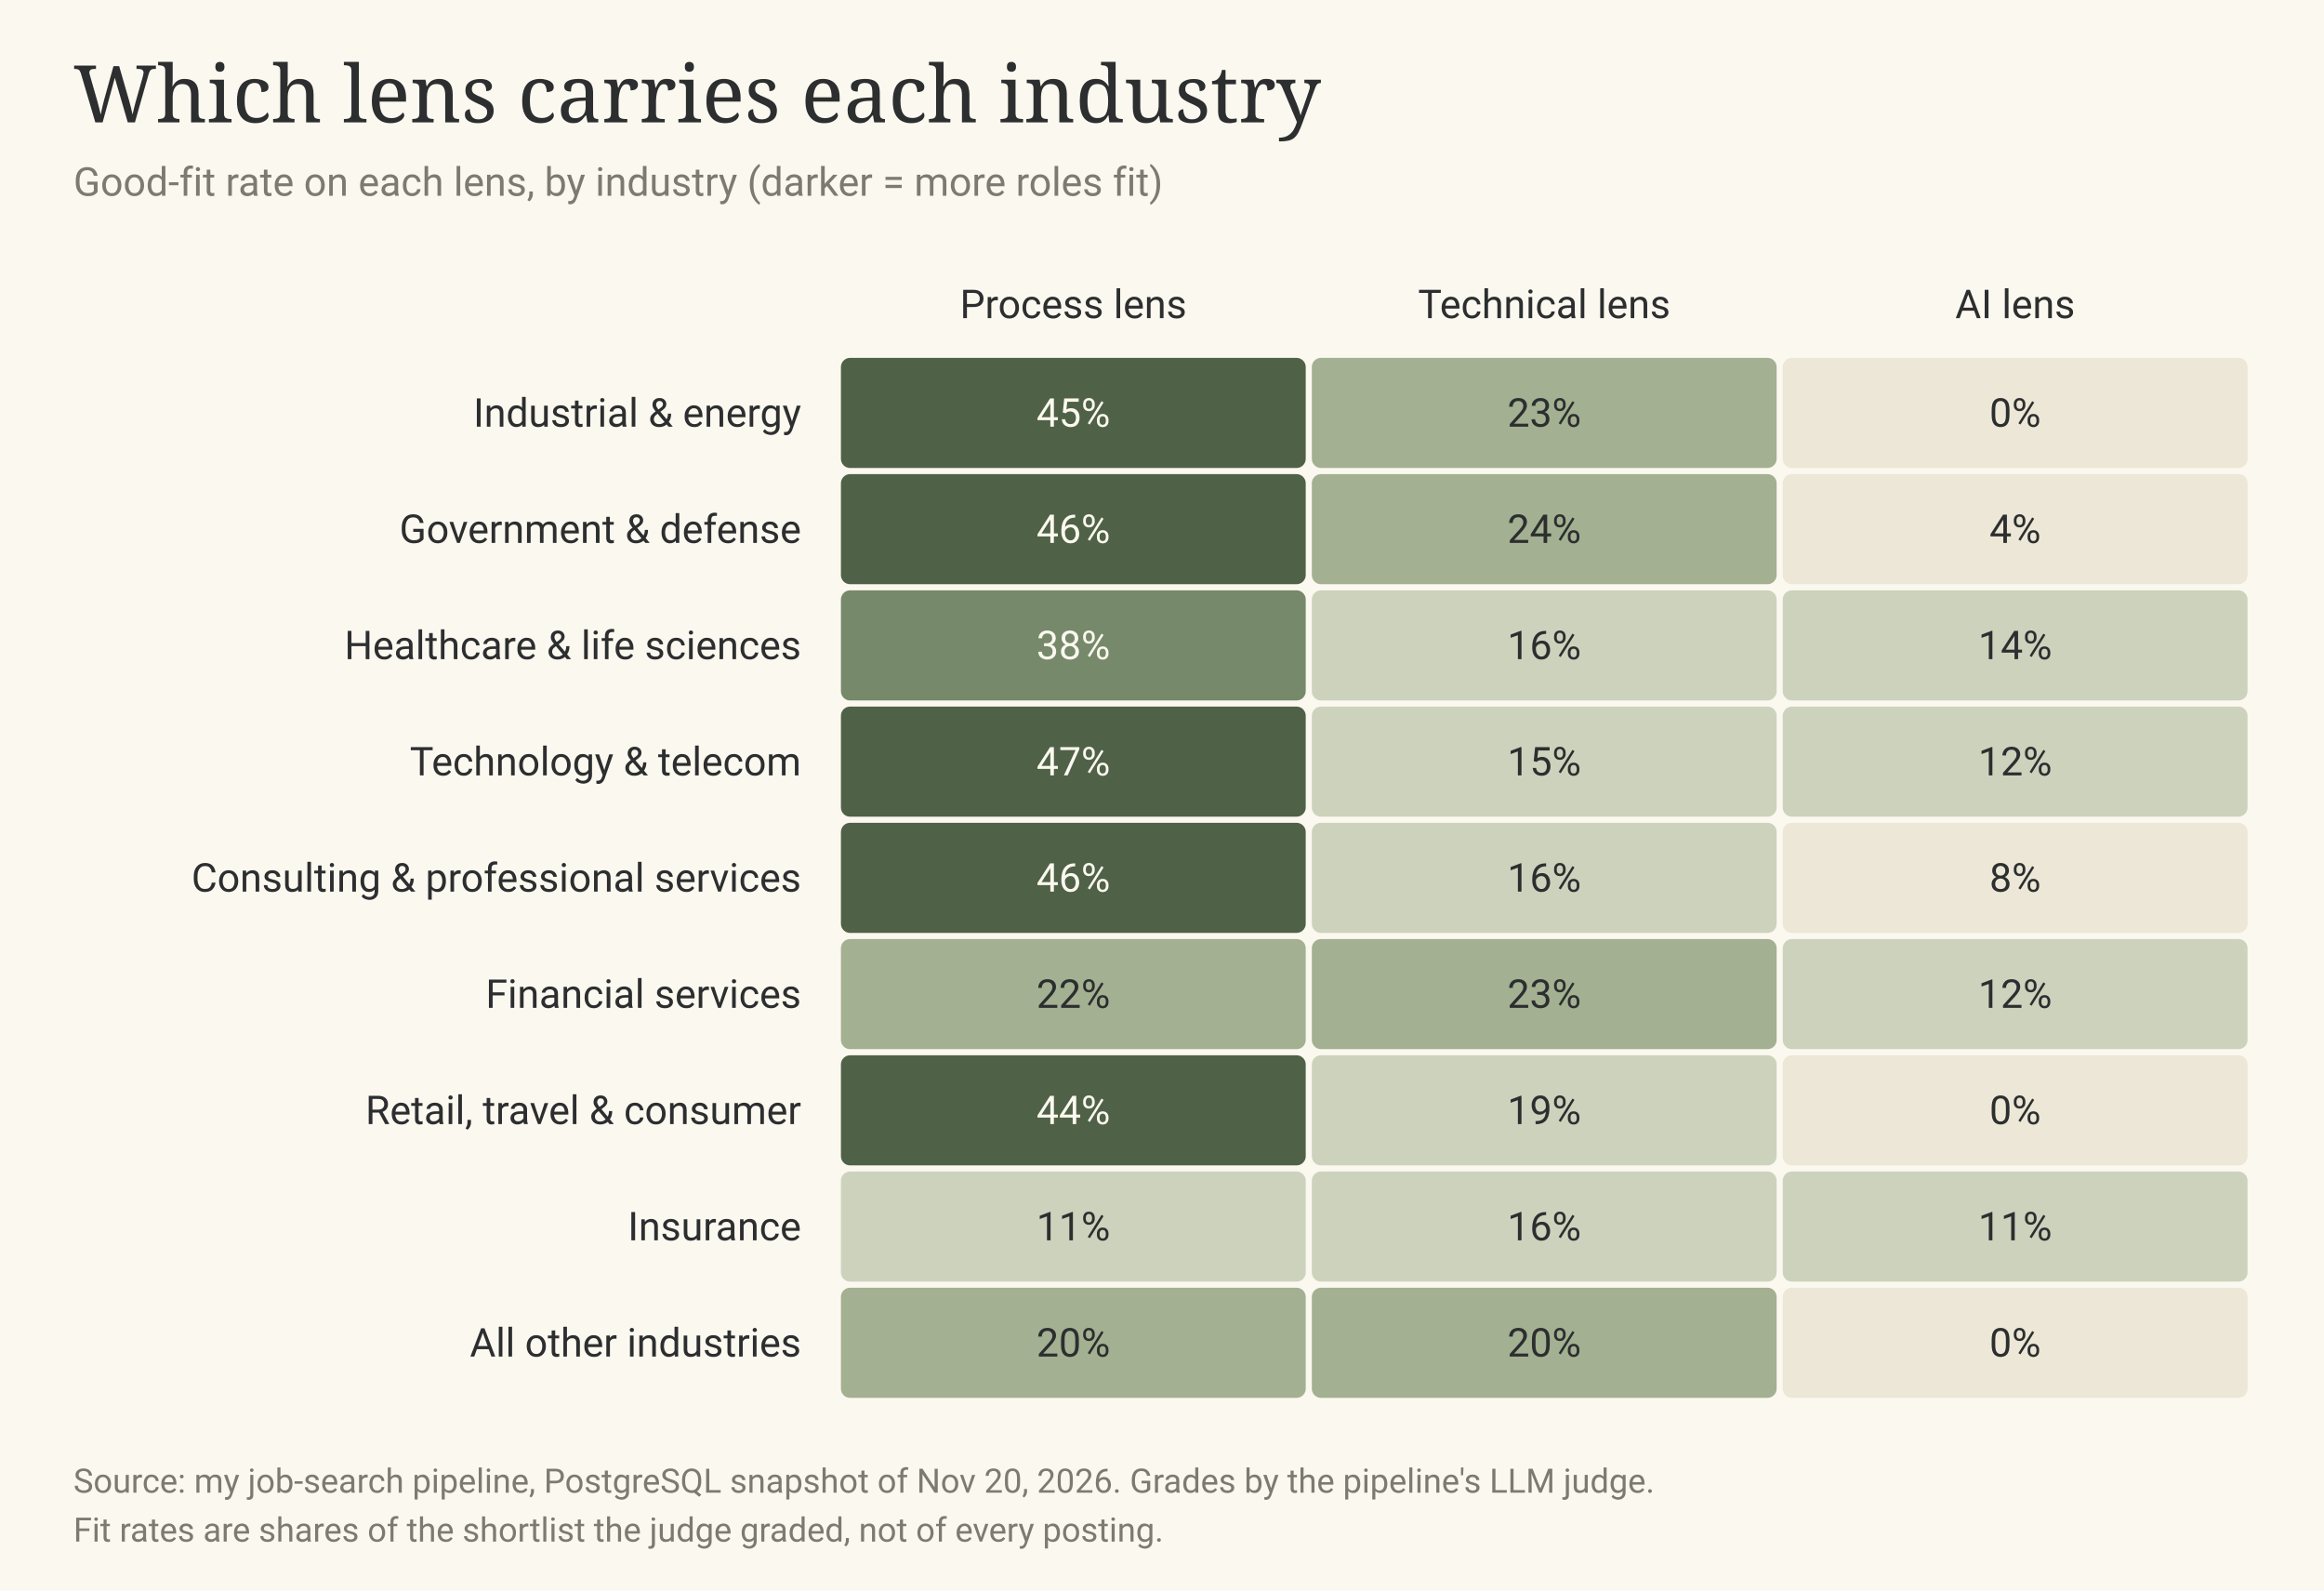
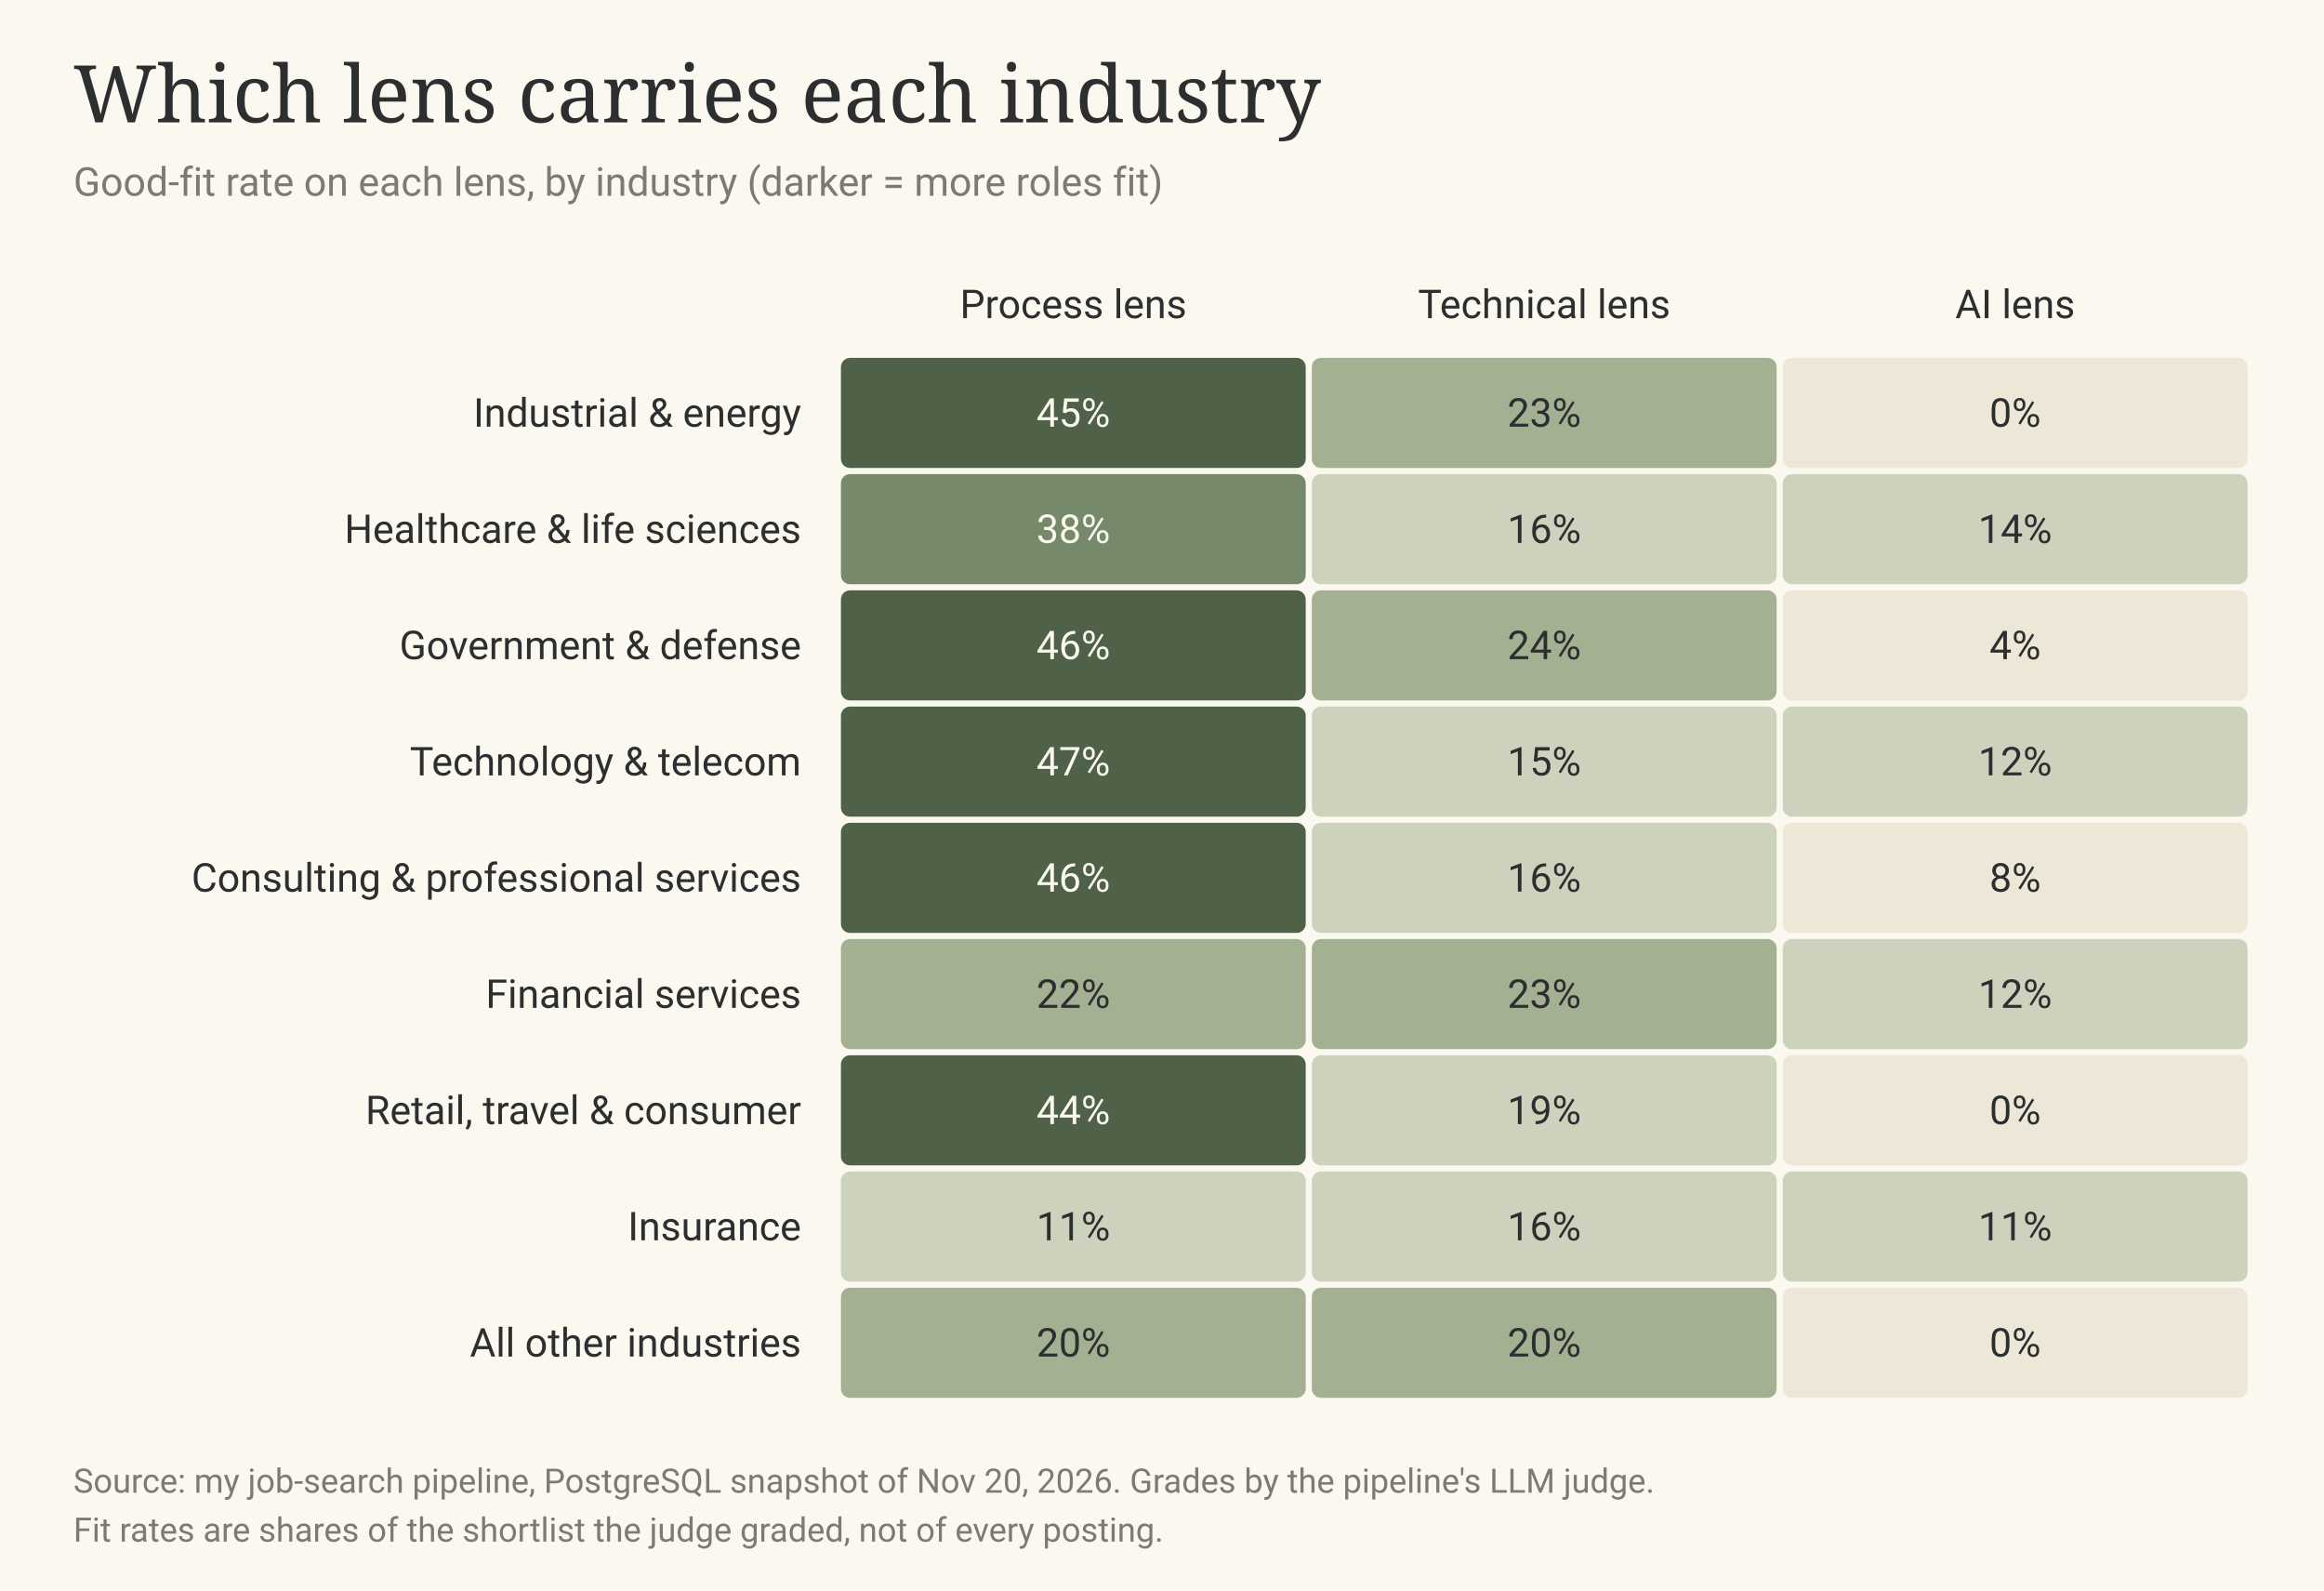
<svg xmlns="http://www.w3.org/2000/svg" viewBox="0 0 760 520" width="760" height="520" role="img" aria-labelledby="t d">
  <rect width="760" height="520" fill="#fbf8ef" />
  <text x="24" y="40" font-family="'Instrument Serif', 'Iowan Old Style', Georgia, serif" font-size="26" fill="#2c2e2f">Which lens carries each industry</text>
  <text x="24" y="64" font-family="-apple-system, BlinkMacSystemFont, 'Segoe UI', Roboto, Inter, sans-serif" font-size="13" fill="#7c7a71">Good-fit rate on each lens, by industry (darker = more roles fit)</text>
  <text x="351.0" y="104" text-anchor="middle" font-family="-apple-system, BlinkMacSystemFont, 'Segoe UI', Roboto, Inter, sans-serif" font-size="13" fill="#2c2e2f">Process lens</text>
  <text x="505.0" y="104" text-anchor="middle" font-family="-apple-system, BlinkMacSystemFont, 'Segoe UI', Roboto, Inter, sans-serif" font-size="13" fill="#2c2e2f">Technical lens</text>
  <text x="659.0" y="104" text-anchor="middle" font-family="-apple-system, BlinkMacSystemFont, 'Segoe UI', Roboto, Inter, sans-serif" font-size="13" fill="#2c2e2f">AI lens</text>
  <text x="262" y="139.5" text-anchor="end" font-family="-apple-system, BlinkMacSystemFont, 'Segoe UI', Roboto, Inter, sans-serif" font-size="13" fill="#2c2e2f">Industrial &amp; energy</text>
  <g>
    <rect x="275.0" y="117.0" width="152.0" height="36" rx="3" fill="#4f6146" />
    <text x="351.0" y="139.5" text-anchor="middle" font-family="-apple-system, BlinkMacSystemFont, 'Segoe UI', Roboto, Inter, sans-serif" font-size="13" fill="#fbf8ef">45%</text>
  </g>
  <g>
    <rect x="429.0" y="117.0" width="152.0" height="36" rx="3" fill="#a3b091" />
    <text x="505.0" y="139.5" text-anchor="middle" font-family="-apple-system, BlinkMacSystemFont, 'Segoe UI', Roboto, Inter, sans-serif" font-size="13" fill="#2c2e2f">23%</text>
  </g>
  <g>
    <rect x="583.0" y="117.0" width="152.0" height="36" rx="3" fill="#ece7d6" />
    <text x="659.0" y="139.5" text-anchor="middle" font-family="-apple-system, BlinkMacSystemFont, 'Segoe UI', Roboto, Inter, sans-serif" font-size="13" fill="#2c2e2f">0%</text>
  </g>
-   <text x="262" y="177.5" text-anchor="end" font-family="-apple-system, BlinkMacSystemFont, 'Segoe UI', Roboto, Inter, sans-serif" font-size="13" fill="#2c2e2f">Government &amp; defense</text>
+   <text x="262" y="177.5" text-anchor="end" font-family="-apple-system, BlinkMacSystemFont, 'Segoe UI', Roboto, Inter, sans-serif" font-size="13" fill="#2c2e2f">Healthcare &amp; life sciences</text>
  <g>
-     <rect x="275.0" y="155.0" width="152.0" height="36" rx="3" fill="#4f6146" />
-     <text x="351.0" y="177.5" text-anchor="middle" font-family="-apple-system, BlinkMacSystemFont, 'Segoe UI', Roboto, Inter, sans-serif" font-size="13" fill="#fbf8ef">46%</text>
+     <rect x="275.0" y="155.0" width="152.0" height="36" rx="3" fill="#76896a" />
+     <text x="351.0" y="177.5" text-anchor="middle" font-family="-apple-system, BlinkMacSystemFont, 'Segoe UI', Roboto, Inter, sans-serif" font-size="13" fill="#fbf8ef">38%</text>
  </g>
  <g>
-     <rect x="429.0" y="155.0" width="152.0" height="36" rx="3" fill="#a3b091" />
-     <text x="505.0" y="177.5" text-anchor="middle" font-family="-apple-system, BlinkMacSystemFont, 'Segoe UI', Roboto, Inter, sans-serif" font-size="13" fill="#2c2e2f">24%</text>
+     <rect x="429.0" y="155.0" width="152.0" height="36" rx="3" fill="#cdd2bd" />
+     <text x="505.0" y="177.5" text-anchor="middle" font-family="-apple-system, BlinkMacSystemFont, 'Segoe UI', Roboto, Inter, sans-serif" font-size="13" fill="#2c2e2f">16%</text>
  </g>
  <g>
-     <rect x="583.0" y="155.0" width="152.0" height="36" rx="3" fill="#ece7d6" />
-     <text x="659.0" y="177.5" text-anchor="middle" font-family="-apple-system, BlinkMacSystemFont, 'Segoe UI', Roboto, Inter, sans-serif" font-size="13" fill="#2c2e2f">4%</text>
+     <rect x="583.0" y="155.0" width="152.0" height="36" rx="3" fill="#cdd2bd" />
+     <text x="659.0" y="177.5" text-anchor="middle" font-family="-apple-system, BlinkMacSystemFont, 'Segoe UI', Roboto, Inter, sans-serif" font-size="13" fill="#2c2e2f">14%</text>
  </g>
-   <text x="262" y="215.5" text-anchor="end" font-family="-apple-system, BlinkMacSystemFont, 'Segoe UI', Roboto, Inter, sans-serif" font-size="13" fill="#2c2e2f">Healthcare &amp; life sciences</text>
+   <text x="262" y="215.5" text-anchor="end" font-family="-apple-system, BlinkMacSystemFont, 'Segoe UI', Roboto, Inter, sans-serif" font-size="13" fill="#2c2e2f">Government &amp; defense</text>
  <g>
-     <rect x="275.0" y="193.0" width="152.0" height="36" rx="3" fill="#76896a" />
-     <text x="351.0" y="215.5" text-anchor="middle" font-family="-apple-system, BlinkMacSystemFont, 'Segoe UI', Roboto, Inter, sans-serif" font-size="13" fill="#fbf8ef">38%</text>
+     <rect x="275.0" y="193.0" width="152.0" height="36" rx="3" fill="#4f6146" />
+     <text x="351.0" y="215.5" text-anchor="middle" font-family="-apple-system, BlinkMacSystemFont, 'Segoe UI', Roboto, Inter, sans-serif" font-size="13" fill="#fbf8ef">46%</text>
  </g>
  <g>
-     <rect x="429.0" y="193.0" width="152.0" height="36" rx="3" fill="#cdd2bd" />
-     <text x="505.0" y="215.5" text-anchor="middle" font-family="-apple-system, BlinkMacSystemFont, 'Segoe UI', Roboto, Inter, sans-serif" font-size="13" fill="#2c2e2f">16%</text>
+     <rect x="429.0" y="193.0" width="152.0" height="36" rx="3" fill="#a3b091" />
+     <text x="505.0" y="215.5" text-anchor="middle" font-family="-apple-system, BlinkMacSystemFont, 'Segoe UI', Roboto, Inter, sans-serif" font-size="13" fill="#2c2e2f">24%</text>
  </g>
  <g>
-     <rect x="583.0" y="193.0" width="152.0" height="36" rx="3" fill="#cdd2bd" />
-     <text x="659.0" y="215.5" text-anchor="middle" font-family="-apple-system, BlinkMacSystemFont, 'Segoe UI', Roboto, Inter, sans-serif" font-size="13" fill="#2c2e2f">14%</text>
+     <rect x="583.0" y="193.0" width="152.0" height="36" rx="3" fill="#ece7d6" />
+     <text x="659.0" y="215.5" text-anchor="middle" font-family="-apple-system, BlinkMacSystemFont, 'Segoe UI', Roboto, Inter, sans-serif" font-size="13" fill="#2c2e2f">4%</text>
  </g>
  <text x="262" y="253.5" text-anchor="end" font-family="-apple-system, BlinkMacSystemFont, 'Segoe UI', Roboto, Inter, sans-serif" font-size="13" fill="#2c2e2f">Technology &amp; telecom</text>
  <g>
    <rect x="275.0" y="231.0" width="152.0" height="36" rx="3" fill="#4f6146" />
    <text x="351.0" y="253.5" text-anchor="middle" font-family="-apple-system, BlinkMacSystemFont, 'Segoe UI', Roboto, Inter, sans-serif" font-size="13" fill="#fbf8ef">47%</text>
  </g>
  <g>
    <rect x="429.0" y="231.0" width="152.0" height="36" rx="3" fill="#cdd2bd" />
    <text x="505.0" y="253.5" text-anchor="middle" font-family="-apple-system, BlinkMacSystemFont, 'Segoe UI', Roboto, Inter, sans-serif" font-size="13" fill="#2c2e2f">15%</text>
  </g>
  <g>
    <rect x="583.0" y="231.0" width="152.0" height="36" rx="3" fill="#cdd2bd" />
    <text x="659.0" y="253.5" text-anchor="middle" font-family="-apple-system, BlinkMacSystemFont, 'Segoe UI', Roboto, Inter, sans-serif" font-size="13" fill="#2c2e2f">12%</text>
  </g>
  <text x="262" y="291.5" text-anchor="end" font-family="-apple-system, BlinkMacSystemFont, 'Segoe UI', Roboto, Inter, sans-serif" font-size="13" fill="#2c2e2f">Consulting &amp; professional services</text>
  <g>
    <rect x="275.0" y="269.0" width="152.0" height="36" rx="3" fill="#4f6146" />
    <text x="351.0" y="291.5" text-anchor="middle" font-family="-apple-system, BlinkMacSystemFont, 'Segoe UI', Roboto, Inter, sans-serif" font-size="13" fill="#fbf8ef">46%</text>
  </g>
  <g>
    <rect x="429.0" y="269.0" width="152.0" height="36" rx="3" fill="#cdd2bd" />
    <text x="505.0" y="291.5" text-anchor="middle" font-family="-apple-system, BlinkMacSystemFont, 'Segoe UI', Roboto, Inter, sans-serif" font-size="13" fill="#2c2e2f">16%</text>
  </g>
  <g>
    <rect x="583.0" y="269.0" width="152.0" height="36" rx="3" fill="#ece7d6" />
    <text x="659.0" y="291.5" text-anchor="middle" font-family="-apple-system, BlinkMacSystemFont, 'Segoe UI', Roboto, Inter, sans-serif" font-size="13" fill="#2c2e2f">8%</text>
  </g>
  <text x="262" y="329.5" text-anchor="end" font-family="-apple-system, BlinkMacSystemFont, 'Segoe UI', Roboto, Inter, sans-serif" font-size="13" fill="#2c2e2f">Financial services</text>
  <g>
    <rect x="275.0" y="307.0" width="152.0" height="36" rx="3" fill="#a3b091" />
    <text x="351.0" y="329.5" text-anchor="middle" font-family="-apple-system, BlinkMacSystemFont, 'Segoe UI', Roboto, Inter, sans-serif" font-size="13" fill="#2c2e2f">22%</text>
  </g>
  <g>
    <rect x="429.0" y="307.0" width="152.0" height="36" rx="3" fill="#a3b091" />
    <text x="505.0" y="329.5" text-anchor="middle" font-family="-apple-system, BlinkMacSystemFont, 'Segoe UI', Roboto, Inter, sans-serif" font-size="13" fill="#2c2e2f">23%</text>
  </g>
  <g>
    <rect x="583.0" y="307.0" width="152.0" height="36" rx="3" fill="#cdd2bd" />
    <text x="659.0" y="329.5" text-anchor="middle" font-family="-apple-system, BlinkMacSystemFont, 'Segoe UI', Roboto, Inter, sans-serif" font-size="13" fill="#2c2e2f">12%</text>
  </g>
  <text x="262" y="367.5" text-anchor="end" font-family="-apple-system, BlinkMacSystemFont, 'Segoe UI', Roboto, Inter, sans-serif" font-size="13" fill="#2c2e2f">Retail, travel &amp; consumer</text>
  <g>
    <rect x="275.0" y="345.0" width="152.0" height="36" rx="3" fill="#4f6146" />
    <text x="351.0" y="367.5" text-anchor="middle" font-family="-apple-system, BlinkMacSystemFont, 'Segoe UI', Roboto, Inter, sans-serif" font-size="13" fill="#fbf8ef">44%</text>
  </g>
  <g>
    <rect x="429.0" y="345.0" width="152.0" height="36" rx="3" fill="#cdd2bd" />
    <text x="505.0" y="367.5" text-anchor="middle" font-family="-apple-system, BlinkMacSystemFont, 'Segoe UI', Roboto, Inter, sans-serif" font-size="13" fill="#2c2e2f">19%</text>
  </g>
  <g>
    <rect x="583.0" y="345.0" width="152.0" height="36" rx="3" fill="#ece7d6" />
    <text x="659.0" y="367.5" text-anchor="middle" font-family="-apple-system, BlinkMacSystemFont, 'Segoe UI', Roboto, Inter, sans-serif" font-size="13" fill="#2c2e2f">0%</text>
  </g>
  <text x="262" y="405.5" text-anchor="end" font-family="-apple-system, BlinkMacSystemFont, 'Segoe UI', Roboto, Inter, sans-serif" font-size="13" fill="#2c2e2f">Insurance</text>
  <g>
    <rect x="275.0" y="383.0" width="152.0" height="36" rx="3" fill="#cdd2bd" />
    <text x="351.0" y="405.5" text-anchor="middle" font-family="-apple-system, BlinkMacSystemFont, 'Segoe UI', Roboto, Inter, sans-serif" font-size="13" fill="#2c2e2f">11%</text>
  </g>
  <g>
    <rect x="429.0" y="383.0" width="152.0" height="36" rx="3" fill="#cdd2bd" />
    <text x="505.0" y="405.5" text-anchor="middle" font-family="-apple-system, BlinkMacSystemFont, 'Segoe UI', Roboto, Inter, sans-serif" font-size="13" fill="#2c2e2f">16%</text>
  </g>
  <g>
    <rect x="583.0" y="383.0" width="152.0" height="36" rx="3" fill="#cdd2bd" />
    <text x="659.0" y="405.5" text-anchor="middle" font-family="-apple-system, BlinkMacSystemFont, 'Segoe UI', Roboto, Inter, sans-serif" font-size="13" fill="#2c2e2f">11%</text>
  </g>
  <text x="262" y="443.5" text-anchor="end" font-family="-apple-system, BlinkMacSystemFont, 'Segoe UI', Roboto, Inter, sans-serif" font-size="13" fill="#2c2e2f">All other industries</text>
  <g>
    <rect x="275.0" y="421.0" width="152.0" height="36" rx="3" fill="#a3b091" />
    <text x="351.0" y="443.5" text-anchor="middle" font-family="-apple-system, BlinkMacSystemFont, 'Segoe UI', Roboto, Inter, sans-serif" font-size="13" fill="#2c2e2f">20%</text>
  </g>
  <g>
    <rect x="429.0" y="421.0" width="152.0" height="36" rx="3" fill="#a3b091" />
    <text x="505.0" y="443.5" text-anchor="middle" font-family="-apple-system, BlinkMacSystemFont, 'Segoe UI', Roboto, Inter, sans-serif" font-size="13" fill="#2c2e2f">20%</text>
  </g>
  <g>
    <rect x="583.0" y="421.0" width="152.0" height="36" rx="3" fill="#ece7d6" />
    <text x="659.0" y="443.5" text-anchor="middle" font-family="-apple-system, BlinkMacSystemFont, 'Segoe UI', Roboto, Inter, sans-serif" font-size="13" fill="#2c2e2f">0%</text>
  </g>
  <text x="24" y="488" font-family="-apple-system, BlinkMacSystemFont, 'Segoe UI', Roboto, Inter, sans-serif" font-size="11" fill="#7c7a71">Source: my job-search pipeline, PostgreSQL snapshot of Nov 20, 2026. Grades by the pipeline's LLM judge.</text>
  <text x="24" y="504" font-family="-apple-system, BlinkMacSystemFont, 'Segoe UI', Roboto, Inter, sans-serif" font-size="11" fill="#7c7a71">Fit rates are shares of the shortlist the judge graded, not of every posting.</text>
</svg>
